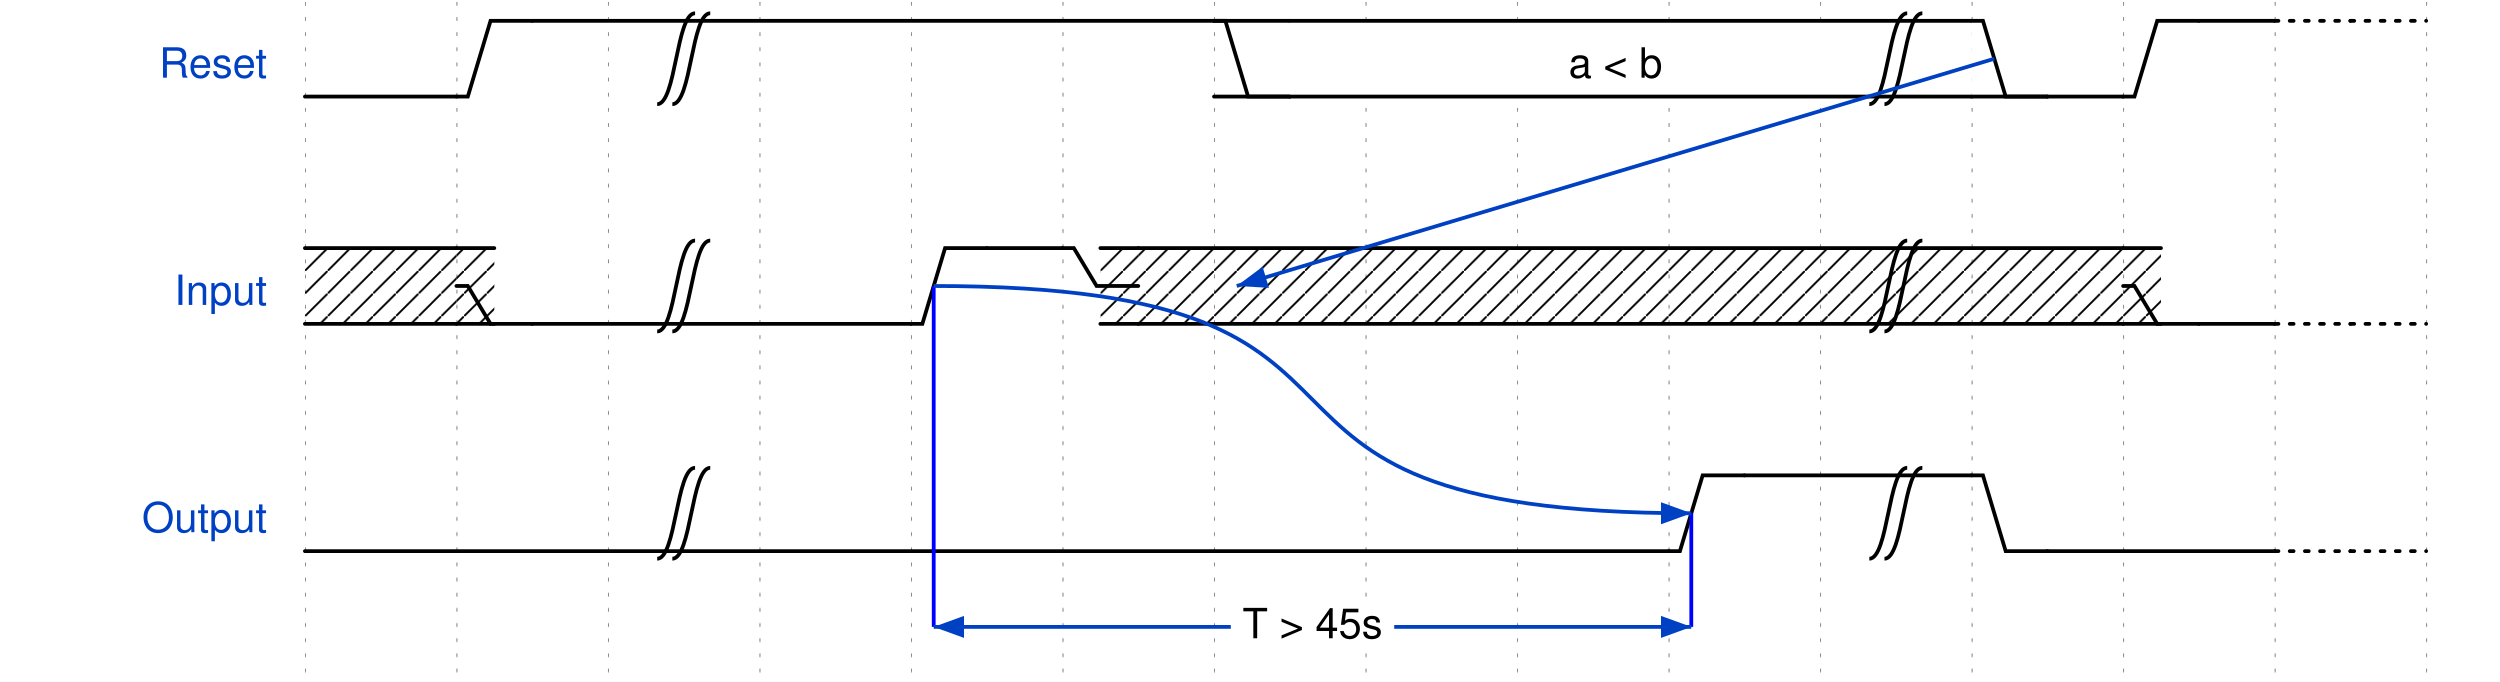
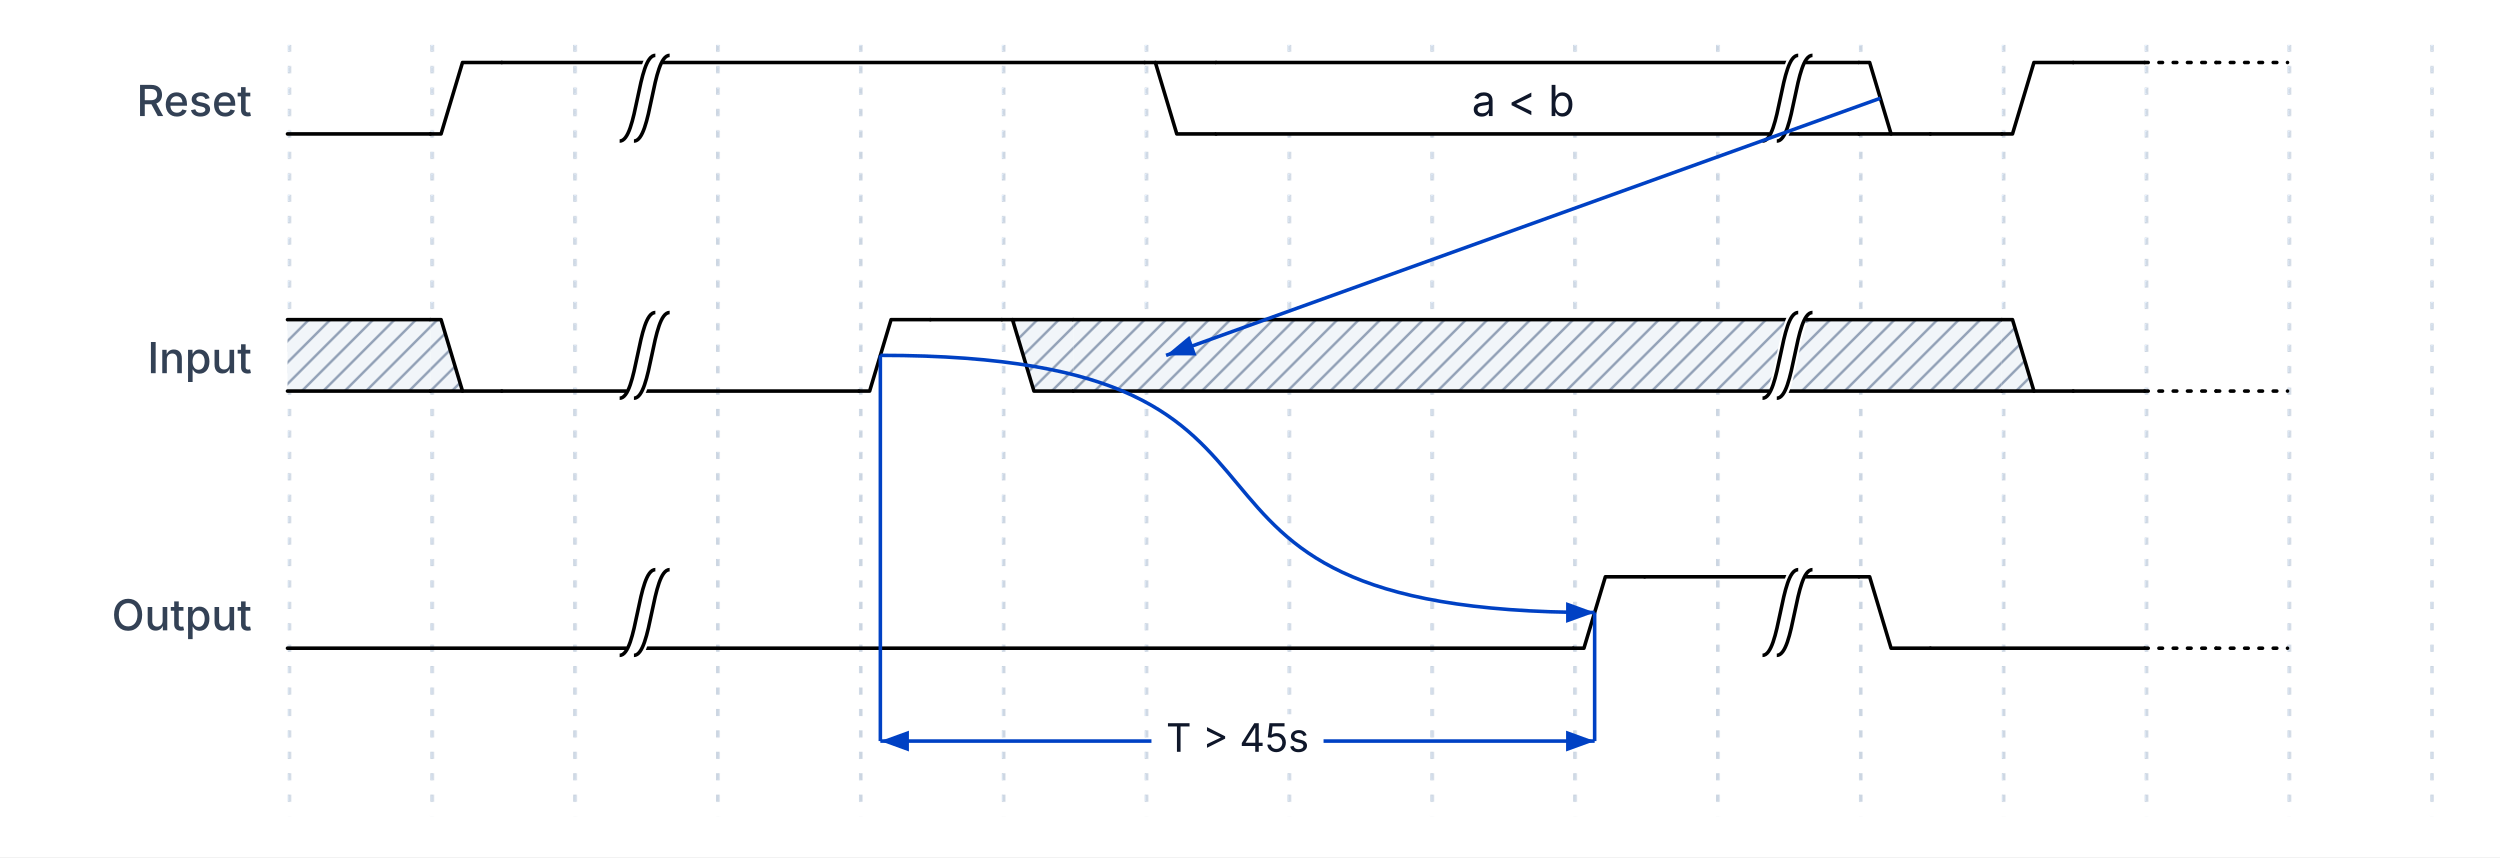
- <svg xmlns="http://www.w3.org/2000/svg" class="tgw" width="660" height="180" viewBox="0 0 660 180" overflow="hidden">
-   <style>text{font-family:Helvetica,sans-serif;font-size:11px;fill:#000}.info{fill:#0041c4}.muted{fill:#aaa}</style>
+ <svg xmlns="http://www.w3.org/2000/svg" class="tgw" role="img" aria-labelledby="tgw-aa2b37aee18fba18-diagram-title" width="700" height="240" viewBox="0 0 700 240" overflow="hidden" font-family="Inter, system-ui, -apple-system, BlinkMacSystemFont, Segoe UI, sans-serif" font-size="12" fill="#0f172a" stroke-linejoin="round">
  <defs>
-     <marker id="arrowhead" viewBox="0 -4 11 8" refX="11" refY="0" markerWidth="8" markerHeight="6" orient="auto" markerUnits="strokeWidth">
+     <marker id="tgw-aa2b37aee18fba18-arrowhead" viewBox="0 -4 11 8" refX="11" refY="0" markerWidth="8" markerHeight="6" orient="auto" markerUnits="strokeWidth">
      <path d="M0,-4 L11,0 L0,4 Z" fill="#0041c4" />
    </marker>
-     <marker id="arrowtail" viewBox="-11 -4 11 8" refX="-11" refY="0" markerWidth="8" markerHeight="6" orient="auto" markerUnits="strokeWidth">
+     <marker id="tgw-aa2b37aee18fba18-arrowtail" viewBox="-11 -4 11 8" refX="-11" refY="0" markerWidth="8" markerHeight="6" orient="auto" markerUnits="strokeWidth">
      <path d="M0,-4 L-11,0 L0,4 Z" fill="#0041c4" />
    </marker>
-     <marker id="tee" viewBox="0 0 2 6" refX="1" refY="3" markerWidth="2" markerHeight="6" orient="auto">
+     <marker id="tgw-aa2b37aee18fba18-tee" viewBox="0 0 2 6" refX="1" refY="3" markerWidth="2" markerHeight="6" orient="auto">
      <path d="M1,0 L1,6" stroke="#0041c4" stroke-width="2" />
    </marker>
-     <pattern id="xh" width="6" height="6" patternUnits="userSpaceOnUse">
-       <path d="M0,6 L6,0" fill="none" stroke="#000" stroke-width="0.5" />
+     <pattern id="tgw-aa2b37aee18fba18-xh" width="6" height="6" patternUnits="userSpaceOnUse">
+       <rect width="6" height="6" fill="#f1f5f9" />
+       <path d="M-1,1 L1,-1 M0,6 L6,0 M5,7 L7,5" fill="none" stroke="#94a3b8" stroke-width="0.7" />
    </pattern>
-     <pattern id="gd" width="40" height="180" patternUnits="userSpaceOnUse">
-       <path d="M0,0 V180" fill="none" stroke="#888" stroke-width="0.5" stroke-dasharray="1,3" />
+     <clipPath id="tgw-aa2b37aee18fba18-lane-clip" clipPathUnits="userSpaceOnUse">
+       <rect x="-4" y="-4" width="604.5" height="28" />
+     </clipPath>
+     <clipPath id="tgw-aa2b37aee18fba18-lane-crop" clipPathUnits="userSpaceOnUse">
+       <rect x="0" y="-4" width="600.5" height="28" />
+     </clipPath>
+     <clipPath id="tgw-aa2b37aee18fba18-plot-clip" clipPathUnits="userSpaceOnUse">
+       <rect x="-4" y="-4" width="604.5" height="224" />
+     </clipPath>
+     <pattern id="tgw-aa2b37aee18fba18-gd" width="40" height="216" patternUnits="userSpaceOnUse">
+       <path d="M0.5,0 V216" fill="none" stroke="#cbd5e1" stroke-width="1" stroke-dasharray="2,4" />
    </pattern>
  </defs>
-   <rect width="660" height="180" fill="#fff" />
-   <g transform="translate(80.5,0.5)">
-     <rect x="0" y="0" width="561" height="180" fill="url(#gd)" stroke="none" />
+   <rect width="700" height="240" fill="#fff" />
+   <g transform="translate(80.5,12.5)">
+     <rect x="0" y="0" width="601" height="216" fill="url(#tgw-aa2b37aee18fba18-gd)" stroke="none" />
    <g transform="translate(0,5)">
-       <text x="-10" y="15" text-anchor="end" class="info" xml:space="preserve">Reset</text>
-       <path d="M0 20H40" fill="none" stroke="#000" stroke-width="1" stroke-linecap="round" />
-       <path d="M40 20L43 20L49 0H60" fill="none" stroke="#000" stroke-width="1" stroke-linecap="round" />
-       <path d="M60 0H240" fill="none" stroke="#000" stroke-width="1" stroke-linecap="round" />
-       <path d="M249 0L260 0L260 20L243 20L249 0" fill="#ffffff" stroke="none" />
-       <path d="M240 0L243 0L249 20H260" fill="none" stroke="#000" stroke-width="1" stroke-linecap="round" />
-       <path d="M240 0H260" fill="none" stroke="#000" stroke-width="1" stroke-linecap="round" />
-       <path d="M240 20H260" fill="none" stroke="#000" stroke-width="1" stroke-linecap="round" />
-       <rect x="260" y="0" width="180" height="20" fill="#ffffff" stroke="none" />
-       <path d="M260 0H440" fill="none" stroke="#000" stroke-width="1" stroke-linecap="round" />
-       <path d="M260 20H440" fill="none" stroke="#000" stroke-width="1" stroke-linecap="round" />
-       <path d="M440 0L443 0L449 20L440 20" fill="#ffffff" stroke="none" />
-       <path d="M440 0L443 0L449 20H460" fill="none" stroke="#000" stroke-width="1" stroke-linecap="round" />
-       <path d="M440 20H460" fill="none" stroke="#000" stroke-width="1" stroke-linecap="round" />
-       <path d="M460 20H480" fill="none" stroke="#000" stroke-width="1" stroke-linecap="round" />
-       <path d="M480 20L483 20L489 0H500" fill="none" stroke="#000" stroke-width="1" stroke-linecap="round" />
-       <path d="M500 0H520" fill="none" stroke="#000" stroke-width="1" stroke-linecap="round" />
-       <path d="M520 0H540" fill="none" stroke="#000" stroke-width="1" stroke-linecap="round" stroke-dasharray="1,3" />
-       <path d="M540 0H560" fill="none" stroke="#000" stroke-width="1" stroke-linecap="round" stroke-dasharray="1,3" />
-       <text x="346" y="15" text-anchor="middle" xml:space="preserve">a &lt; b</text>
-       <g transform="translate(100)">
-         <path d="M-7,22 C-2,22 -2,-2 3,-2" fill="none" stroke="#000" stroke-width="1" />
-         <path d="M-3,22 C2,22 2,-2 7,-2" fill="none" stroke="#000" stroke-width="1" />
-       </g>
-       <g transform="translate(420)">
-         <path d="M-7,22 C-2,22 -2,-2 3,-2" fill="none" stroke="#000" stroke-width="1" />
-         <path d="M-3,22 C2,22 2,-2 7,-2" fill="none" stroke="#000" stroke-width="1" />
+       <text x="-10" y="15" text-anchor="end" fill="#334155" font-weight="500" xml:space="preserve">Reset</text>
+       <g clip-path="url(#tgw-aa2b37aee18fba18-lane-clip)">
+         <g transform="translate(0)">
+           <g fill="none" stroke="#000" stroke-width="1" stroke-linecap="round" stroke-linejoin="round">
+             <path d="M0 20H40" />
+             <path d="M40 20L43 20L49 0H60" />
+             <path d="M60 0H240" />
+             <path d="M243 0L249 0L260 0L260 20L249 20Z" fill="#ffffff" stroke="none" />
+             <path d="M240 0H243" />
+             <path d="M260 0L249 0L243 0L249 20H260" />
+             <rect x="260" y="0" width="180" height="20" fill="#ffffff" stroke="none" />
+             <path d="M260 0H440M260 20H440" />
+             <path d="M440 0L443 0L449 20L443 20L440 20Z" fill="#ffffff" stroke="none" />
+             <path d="M440 0L443 0L449 20L443 20H440" />
+             <path d="M449 20H460" />
+             <path d="M460 20H480" />
+             <path d="M480 20L483 20L489 0H500" />
+             <path d="M500 0H520" />
+             <path d="M520 0H540" stroke-dasharray="1,3" />
+             <path d="M540 0H560" stroke-dasharray="1,3" />
+           </g>
+           <text x="346" y="15" text-anchor="middle" xml:space="preserve">a &lt; b</text>
+         </g>
+         <g transform="translate(100)">
+           <path d="M-5,22 C0,22 0,-2 5,-2" fill="none" stroke="#fff" stroke-width="6" />
+           <path d="M-7,22 C-2,22 -2,-2 3,-2" fill="none" stroke="#000" stroke-width="1" />
+           <path d="M-3,22 C2,22 2,-2 7,-2" fill="none" stroke="#000" stroke-width="1" />
+         </g>
+         <g transform="translate(420)">
+           <path d="M-5,22 C0,22 0,-2 5,-2" fill="none" stroke="#fff" stroke-width="6" />
+           <path d="M-7,22 C-2,22 -2,-2 3,-2" fill="none" stroke="#000" stroke-width="1" />
+           <path d="M-3,22 C2,22 2,-2 7,-2" fill="none" stroke="#000" stroke-width="1" />
+         </g>
      </g>
    </g>
-     <g transform="translate(0,35)">
-       <text x="-10" y="15" text-anchor="end" class="info" xml:space="preserve"> </text>
-     </g>
-     <g transform="translate(0,65)">
-       <text x="-10" y="15" text-anchor="end" class="info" xml:space="preserve">Input</text>
-       <rect x="0" y="0" width="40" height="20" fill="url(#xh)" stroke="none" />
-       <path d="M0 0H40" fill="none" stroke="#000" stroke-width="1" stroke-linecap="round" />
-       <path d="M0 20H40" fill="none" stroke="#000" stroke-width="1" stroke-linecap="round" />
-       <rect x="40" y="0" width="10" height="20" fill="url(#xh)" stroke="none" />
-       <path d="M40 0H50" fill="none" stroke="#000" stroke-width="1" stroke-linecap="round" />
-       <path d="M40 20H50" fill="none" stroke="#000" stroke-width="1" stroke-linecap="round" />
-       <path d="M40 10L43 10L49 20H60" fill="none" stroke="#000" stroke-width="1" stroke-linecap="round" />
-       <path d="M60 20H160" fill="none" stroke="#000" stroke-width="1" stroke-linecap="round" />
-       <path d="M160 20L163 20L169 0H180" fill="none" stroke="#000" stroke-width="1" stroke-linecap="round" />
-       <path d="M180 0H200" fill="none" stroke="#000" stroke-width="1" stroke-linecap="round" />
-       <path d="M200 0L203 0L209 10H220" fill="none" stroke="#000" stroke-width="1" stroke-linecap="round" />
-       <rect x="210" y="0" width="10" height="20" fill="url(#xh)" stroke="none" />
-       <path d="M210 0H220" fill="none" stroke="#000" stroke-width="1" stroke-linecap="round" />
-       <path d="M210 20H220" fill="none" stroke="#000" stroke-width="1" stroke-linecap="round" />
-       <rect x="220" y="0" width="260" height="20" fill="url(#xh)" stroke="none" />
-       <path d="M220 0H480" fill="none" stroke="#000" stroke-width="1" stroke-linecap="round" />
-       <path d="M220 20H480" fill="none" stroke="#000" stroke-width="1" stroke-linecap="round" />
-       <rect x="480" y="0" width="10" height="20" fill="url(#xh)" stroke="none" />
-       <path d="M480 0H490" fill="none" stroke="#000" stroke-width="1" stroke-linecap="round" />
-       <path d="M480 20H490" fill="none" stroke="#000" stroke-width="1" stroke-linecap="round" />
-       <path d="M480 10L483 10L489 20H500" fill="none" stroke="#000" stroke-width="1" stroke-linecap="round" />
-       <path d="M500 20H520" fill="none" stroke="#000" stroke-width="1" stroke-linecap="round" />
-       <path d="M520 20H540" fill="none" stroke="#000" stroke-width="1" stroke-linecap="round" stroke-dasharray="1,3" />
-       <path d="M540 20H560" fill="none" stroke="#000" stroke-width="1" stroke-linecap="round" stroke-dasharray="1,3" />
-       <g transform="translate(100)">
-         <path d="M-7,22 C-2,22 -2,-2 3,-2" fill="none" stroke="#000" stroke-width="1" />
-         <path d="M-3,22 C2,22 2,-2 7,-2" fill="none" stroke="#000" stroke-width="1" />
-       </g>
-       <g transform="translate(420)">
-         <path d="M-7,22 C-2,22 -2,-2 3,-2" fill="none" stroke="#000" stroke-width="1" />
-         <path d="M-3,22 C2,22 2,-2 7,-2" fill="none" stroke="#000" stroke-width="1" />
+     <g transform="translate(0,41)">
+       <text x="-10" y="15" text-anchor="end" fill="#334155" font-weight="500" xml:space="preserve"> </text>
+       <g clip-path="url(#tgw-aa2b37aee18fba18-lane-clip)">
+         <g transform="translate(0)" />
      </g>
    </g>
-     <g transform="translate(0,95)">
-       <text x="-10" y="15" text-anchor="end" class="info" xml:space="preserve"> </text>
-     </g>
-     <g transform="translate(0,125)">
-       <text x="-10" y="15" text-anchor="end" class="info" xml:space="preserve">Output</text>
-       <path d="M0 20H360" fill="none" stroke="#000" stroke-width="1" stroke-linecap="round" />
-       <path d="M360 20L363 20L369 0H380" fill="none" stroke="#000" stroke-width="1" stroke-linecap="round" />
-       <path d="M380 0H440" fill="none" stroke="#000" stroke-width="1" stroke-linecap="round" />
-       <path d="M440 0L443 0L449 20H460" fill="none" stroke="#000" stroke-width="1" stroke-linecap="round" />
-       <path d="M460 20H520" fill="none" stroke="#000" stroke-width="1" stroke-linecap="round" />
-       <path d="M520 20H540" fill="none" stroke="#000" stroke-width="1" stroke-linecap="round" stroke-dasharray="1,3" />
-       <path d="M540 20H560" fill="none" stroke="#000" stroke-width="1" stroke-linecap="round" stroke-dasharray="1,3" />
-       <g transform="translate(100)">
-         <path d="M-7,22 C-2,22 -2,-2 3,-2" fill="none" stroke="#000" stroke-width="1" />
-         <path d="M-3,22 C2,22 2,-2 7,-2" fill="none" stroke="#000" stroke-width="1" />
-       </g>
-       <g transform="translate(420)">
-         <path d="M-7,22 C-2,22 -2,-2 3,-2" fill="none" stroke="#000" stroke-width="1" />
-         <path d="M-3,22 C2,22 2,-2 7,-2" fill="none" stroke="#000" stroke-width="1" />
+     <g transform="translate(0,77)">
+       <text x="-10" y="15" text-anchor="end" fill="#334155" font-weight="500" xml:space="preserve">Input</text>
+       <g clip-path="url(#tgw-aa2b37aee18fba18-lane-clip)">
+         <g transform="translate(0)">
+           <g fill="none" stroke="#000" stroke-width="1" stroke-linecap="round" stroke-linejoin="round">
+             <rect x="0" y="0" width="40" height="20" fill="url(#tgw-aa2b37aee18fba18-xh)" stroke="none" />
+             <path d="M0 0H40M0 20H40" />
+             <path d="M40 0L43 0L49 20L43 20L40 20Z" fill="url(#tgw-aa2b37aee18fba18-xh)" stroke="none" />
+             <path d="M40 0L43 0L49 20L43 20H40" />
+             <path d="M49 20H60" />
+             <path d="M60 20H160" />
+             <path d="M160 20L163 20L169 0H180" />
+             <path d="M180 0H200" />
+             <path d="M203 0L209 0L220 0L220 20L209 20Z" fill="url(#tgw-aa2b37aee18fba18-xh)" stroke="none" />
+             <path d="M200 0H203" />
+             <path d="M220 0L209 0L203 0L209 20H220" />
+             <rect x="220" y="0" width="260" height="20" fill="url(#tgw-aa2b37aee18fba18-xh)" stroke="none" />
+             <path d="M220 0H480M220 20H480" />
+             <path d="M480 0L483 0L489 20L483 20L480 20Z" fill="url(#tgw-aa2b37aee18fba18-xh)" stroke="none" />
+             <path d="M480 0L483 0L489 20L483 20H480" />
+             <path d="M489 20H500" />
+             <path d="M500 20H520" />
+             <path d="M520 20H540" stroke-dasharray="1,3" />
+             <path d="M540 20H560" stroke-dasharray="1,3" />
+           </g>
+         </g>
+         <g transform="translate(100)">
+           <path d="M-5,22 C0,22 0,-2 5,-2" fill="none" stroke="#fff" stroke-width="6" />
+           <path d="M-7,22 C-2,22 -2,-2 3,-2" fill="none" stroke="#000" stroke-width="1" />
+           <path d="M-3,22 C2,22 2,-2 7,-2" fill="none" stroke="#000" stroke-width="1" />
+         </g>
+         <g transform="translate(420)">
+           <path d="M-5,22 C0,22 0,-2 5,-2" fill="none" stroke="#fff" stroke-width="6" />
+           <path d="M-7,22 C-2,22 -2,-2 3,-2" fill="none" stroke="#000" stroke-width="1" />
+           <path d="M-3,22 C2,22 2,-2 7,-2" fill="none" stroke="#000" stroke-width="1" />
+         </g>
      </g>
    </g>
-     <g transform="translate(0,155)">
-       <text x="-10" y="15" text-anchor="end" class="info" xml:space="preserve"> </text>
+     <g transform="translate(0,113)">
+       <text x="-10" y="15" text-anchor="end" fill="#334155" font-weight="500" xml:space="preserve"> </text>
+       <g clip-path="url(#tgw-aa2b37aee18fba18-lane-clip)">
+         <g transform="translate(0)" />
+       </g>
    </g>
-     <path d="M166,75 166,165" style="fill:none;stroke:#00F;stroke-width:1" />
-     <path d="M366,135 366,165" style="fill:none;stroke:#00F;stroke-width:1" />
-     <path d="M166,75 c 140,0 60,60 200,60" style="marker-end:url(#arrowhead);stroke:#0041c4;stroke-width:1;fill:none" />
-     <path d="M166,165 366,165" style="marker-end:url(#arrowhead);marker-start:url(#arrowtail);stroke:#0041c4;stroke-width:1;fill:none" />
-     <g transform="translate(266,165)">
-       <rect x="-21.57" y="-5.5" width="43.14" height="11" fill="#fff" />
-       <text text-anchor="middle" y="3" font-size="11">T &gt; 45s</text>
+     <g transform="translate(0,149)">
+       <text x="-10" y="15" text-anchor="end" fill="#334155" font-weight="500" xml:space="preserve">Output</text>
+       <g clip-path="url(#tgw-aa2b37aee18fba18-lane-clip)">
+         <g transform="translate(0)">
+           <g fill="none" stroke="#000" stroke-width="1" stroke-linecap="round" stroke-linejoin="round">
+             <path d="M0 20H360" />
+             <path d="M360 20L363 20L369 0H380" />
+             <path d="M380 0H440" />
+             <path d="M440 0L443 0L449 20H460" />
+             <path d="M460 20H520" />
+             <path d="M520 20H540" stroke-dasharray="1,3" />
+             <path d="M540 20H560" stroke-dasharray="1,3" />
+           </g>
+         </g>
+         <g transform="translate(100)">
+           <path d="M-5,22 C0,22 0,-2 5,-2" fill="none" stroke="#fff" stroke-width="6" />
+           <path d="M-7,22 C-2,22 -2,-2 3,-2" fill="none" stroke="#000" stroke-width="1" />
+           <path d="M-3,22 C2,22 2,-2 7,-2" fill="none" stroke="#000" stroke-width="1" />
+         </g>
+         <g transform="translate(420)">
+           <path d="M-5,22 C0,22 0,-2 5,-2" fill="none" stroke="#fff" stroke-width="6" />
+           <path d="M-7,22 C-2,22 -2,-2 3,-2" fill="none" stroke="#000" stroke-width="1" />
+           <path d="M-3,22 C2,22 2,-2 7,-2" fill="none" stroke="#000" stroke-width="1" />
+         </g>
+       </g>
    </g>
-     <path d="M446,15 246,75" style="marker-end:url(#arrowhead);stroke:#0041c4;stroke-width:1;fill:none" />
+     <g transform="translate(0,185)">
+       <text x="-10" y="15" text-anchor="end" fill="#334155" font-weight="500" xml:space="preserve"> </text>
+       <g clip-path="url(#tgw-aa2b37aee18fba18-lane-clip)">
+         <g transform="translate(0)" />
+       </g>
+     </g>
+     <g clip-path="url(#tgw-aa2b37aee18fba18-plot-clip)">
+       <path d="M166,87 166,195" style="fill:none;stroke:#0041c4;stroke-width:1" />
+       <path d="M366,159 366,195" style="fill:none;stroke:#0041c4;stroke-width:1" />
+       <path d="M166,87 c 140,0 60,72 200,72" style="marker-end:url(#tgw-aa2b37aee18fba18-arrowhead);stroke:#0041c4;stroke-width:1;fill:none" />
+       <path d="M166,195 366,195" style="marker-end:url(#tgw-aa2b37aee18fba18-arrowhead);marker-start:url(#tgw-aa2b37aee18fba18-arrowtail);stroke:#0041c4;stroke-width:1;fill:none" />
+       <path d="M446,15 246,87" style="marker-end:url(#tgw-aa2b37aee18fba18-arrowhead);stroke:#0041c4;stroke-width:1;fill:none" />
+       <g transform="translate(266,195)">
+         <rect x="-24.093" y="-7.5" width="48.186" height="15" rx="2" fill="#fff" />
+         <text text-anchor="middle" y="3" font-size="11">T &gt; 45s</text>
+       </g>
+     </g>
  </g>
  <g />
</svg>
